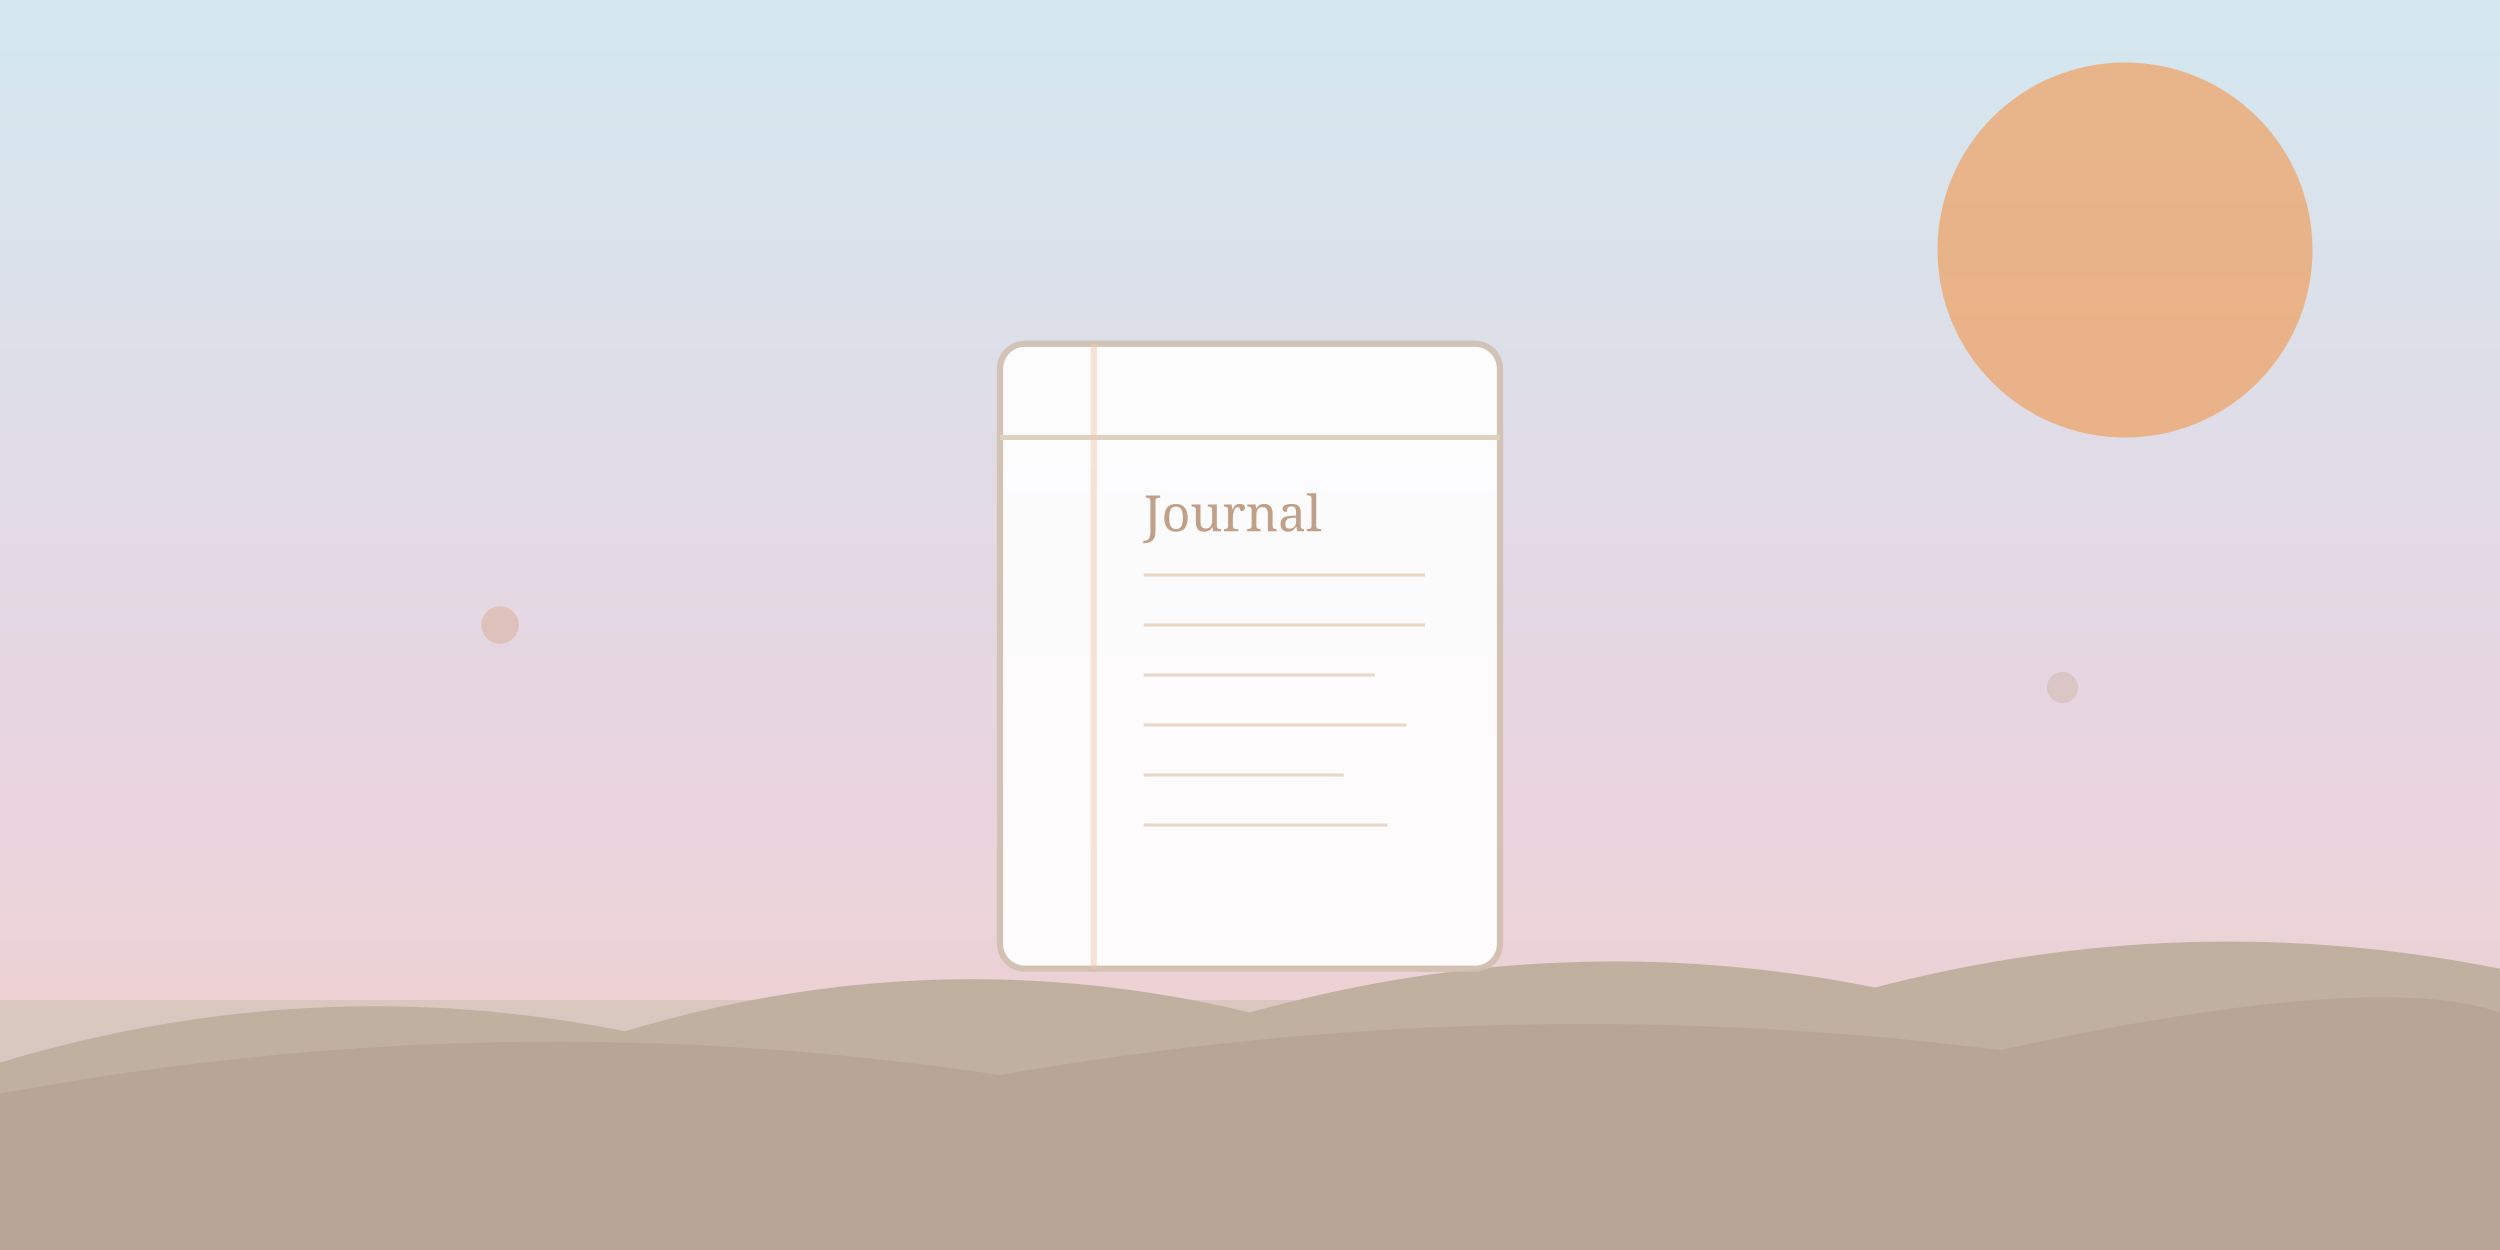
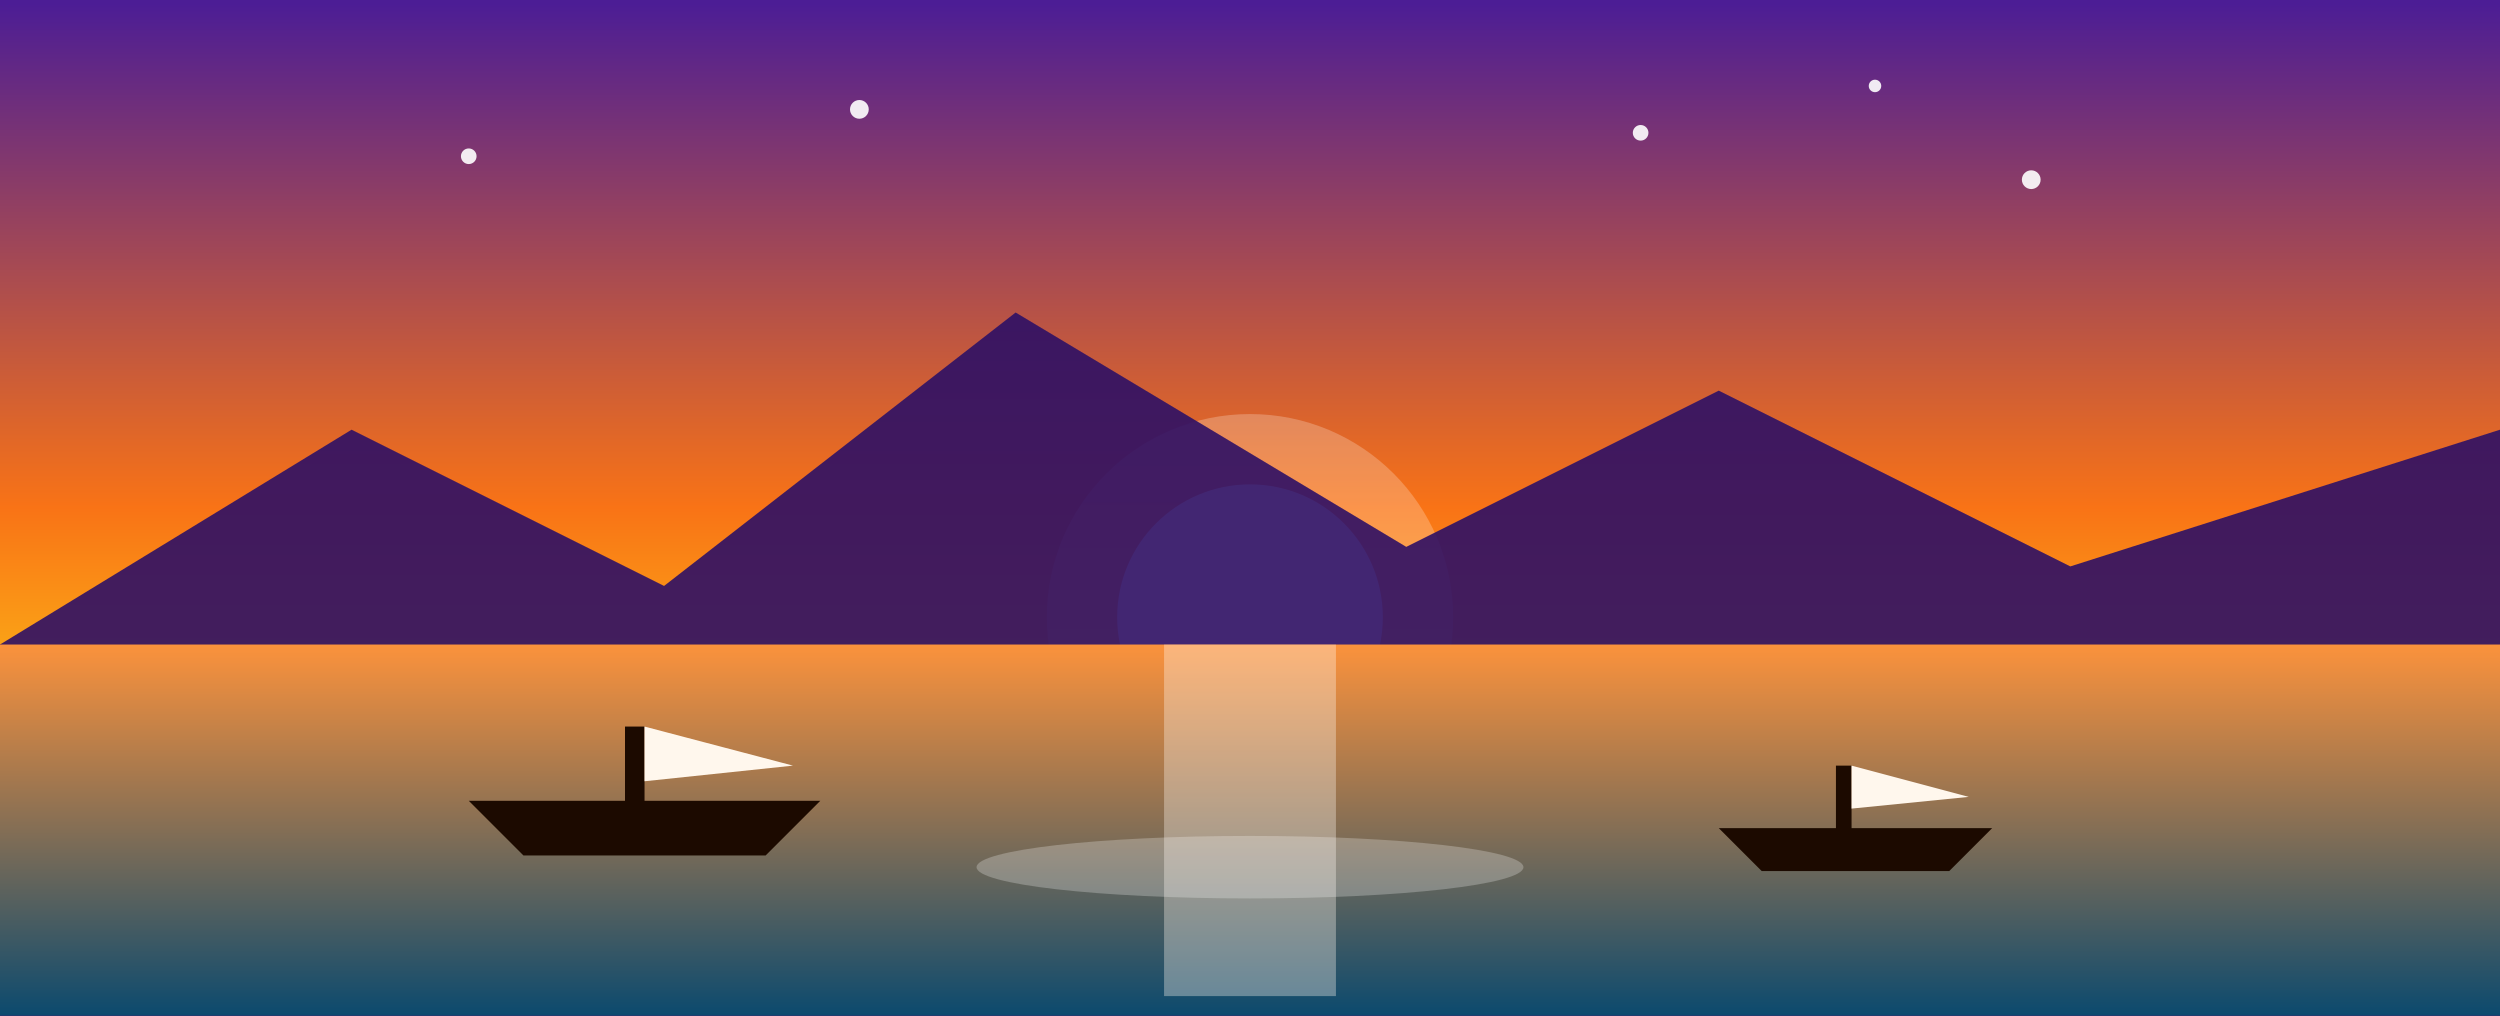
- <svg xmlns="http://www.w3.org/2000/svg" viewBox="0 0 400 200">
+ <svg xmlns="http://www.w3.org/2000/svg" viewBox="0 0 640 260">
  <defs>
    <linearGradient id="jsky" x1="0" y1="0" x2="0" y2="1">
-       <stop offset="0%" stop-color="#d4e8f0" />
-       <stop offset="60%" stop-color="#e8d4e0" />
-       <stop offset="100%" stop-color="#f0d0c8" />
+       <stop offset="0" stop-color="#4c1d95" />
+       <stop offset=".5" stop-color="#f97316" />
+       <stop offset=".78" stop-color="#fcd116" />
+       <stop offset="1" stop-color="#fef3c7" />
+     </linearGradient>
+     <linearGradient id="jwater" x1="0" y1="0" x2="0" y2="1">
+       <stop offset="0" stop-color="#fb923c" />
+       <stop offset="1" stop-color="#0c4a6e" />
    </linearGradient>
  </defs>
-   <rect width="400" height="200" fill="url(#jsky)" />
-   <rect x="0" y="160" width="400" height="40" fill="#d8c8c0" rx="0" />
-   <circle cx="340" cy="40" r="30" fill="#f0a060" opacity="0.7" />
-   <path d="M0 170 Q50 155 100 165 Q150 150 200 162 Q250 148 300 158 Q350 145 400 155 L400 200 L0 200Z" fill="#c0b0a0" />
-   <path d="M0 175 Q80 160 160 172 Q240 158 320 168 Q380 155 400 162 L400 200 L0 200Z" fill="#b0a090" opacity="0.6" />
-   <rect x="160" y="55" width="80" height="100" fill="#fff" rx="4" opacity="0.9" stroke="#d0c0b0" stroke-width="1" />
-   <line x1="160" y1="70" x2="240" y2="70" stroke="#e0d0c0" stroke-width="0.8" />
-   <line x1="175" y1="55" x2="175" y2="155" stroke="#f0c8b0" stroke-width="1" opacity="0.5" />
-   <text x="183" y="85" font-family="serif" font-size="8" fill="#c0a088">Journal</text>
-   <line x1="183" y1="92" x2="228" y2="92" stroke="#e8d8c8" stroke-width="0.5" />
-   <line x1="183" y1="100" x2="228" y2="100" stroke="#e8d8c8" stroke-width="0.5" />
-   <line x1="183" y1="108" x2="220" y2="108" stroke="#e8d8c8" stroke-width="0.5" />
-   <line x1="183" y1="116" x2="225" y2="116" stroke="#e8d8c8" stroke-width="0.5" />
-   <line x1="183" y1="124" x2="215" y2="124" stroke="#e8d8c8" stroke-width="0.5" />
-   <line x1="183" y1="132" x2="222" y2="132" stroke="#e8d8c8" stroke-width="0.5" />
-   <circle cx="80" cy="100" r="3" fill="#d4a080" opacity="0.4" />
-   <circle cx="330" cy="110" r="2.5" fill="#c0a080" opacity="0.3" />
+   <rect width="640" height="260" fill="url(#jsky)" />
+   <circle cx="320" cy="158" r="34" fill="#fff7ed" />
+   <circle cx="320" cy="158" r="52" fill="#fff7ed" opacity=".25" />
+   <g fill="#2e1065" opacity=".9">
+     <path d="M0 165 90 110l80 40 90-70 100 60 80-40 90 45 110-35v155H0z" />
+   </g>
+   <rect y="165" width="640" height="95" fill="url(#jwater)" />
+   <rect x="298" y="165" width="44" height="90" fill="#fff7ed" opacity=".35" />
+   <ellipse cx="320" cy="222" rx="70" ry="8" fill="#fff" opacity=".25" />
+   <g fill="#1c0a00">
+     <path d="M120 205h90l-14 14H134z" />
+     <rect x="160" y="186" width="5" height="22" />
+     <path d="M165 186l38 10-38 4z" fill="#fff7ed" />
+     <path d="M440 212h70l-11 11h-48z" />
+     <rect x="470" y="196" width="4" height="18" />
+     <path d="M474 196l30 8-30 3z" fill="#fff7ed" />
+   </g>
+   <g fill="#fff" opacity=".9">
+     <circle cx="120" cy="40" r="2" />
+     <circle cx="220" cy="28" r="2.4" />
+     <circle cx="420" cy="34" r="2" />
+     <circle cx="520" cy="46" r="2.4" />
+     <circle cx="480" cy="22" r="1.6" />
+   </g>
</svg>
